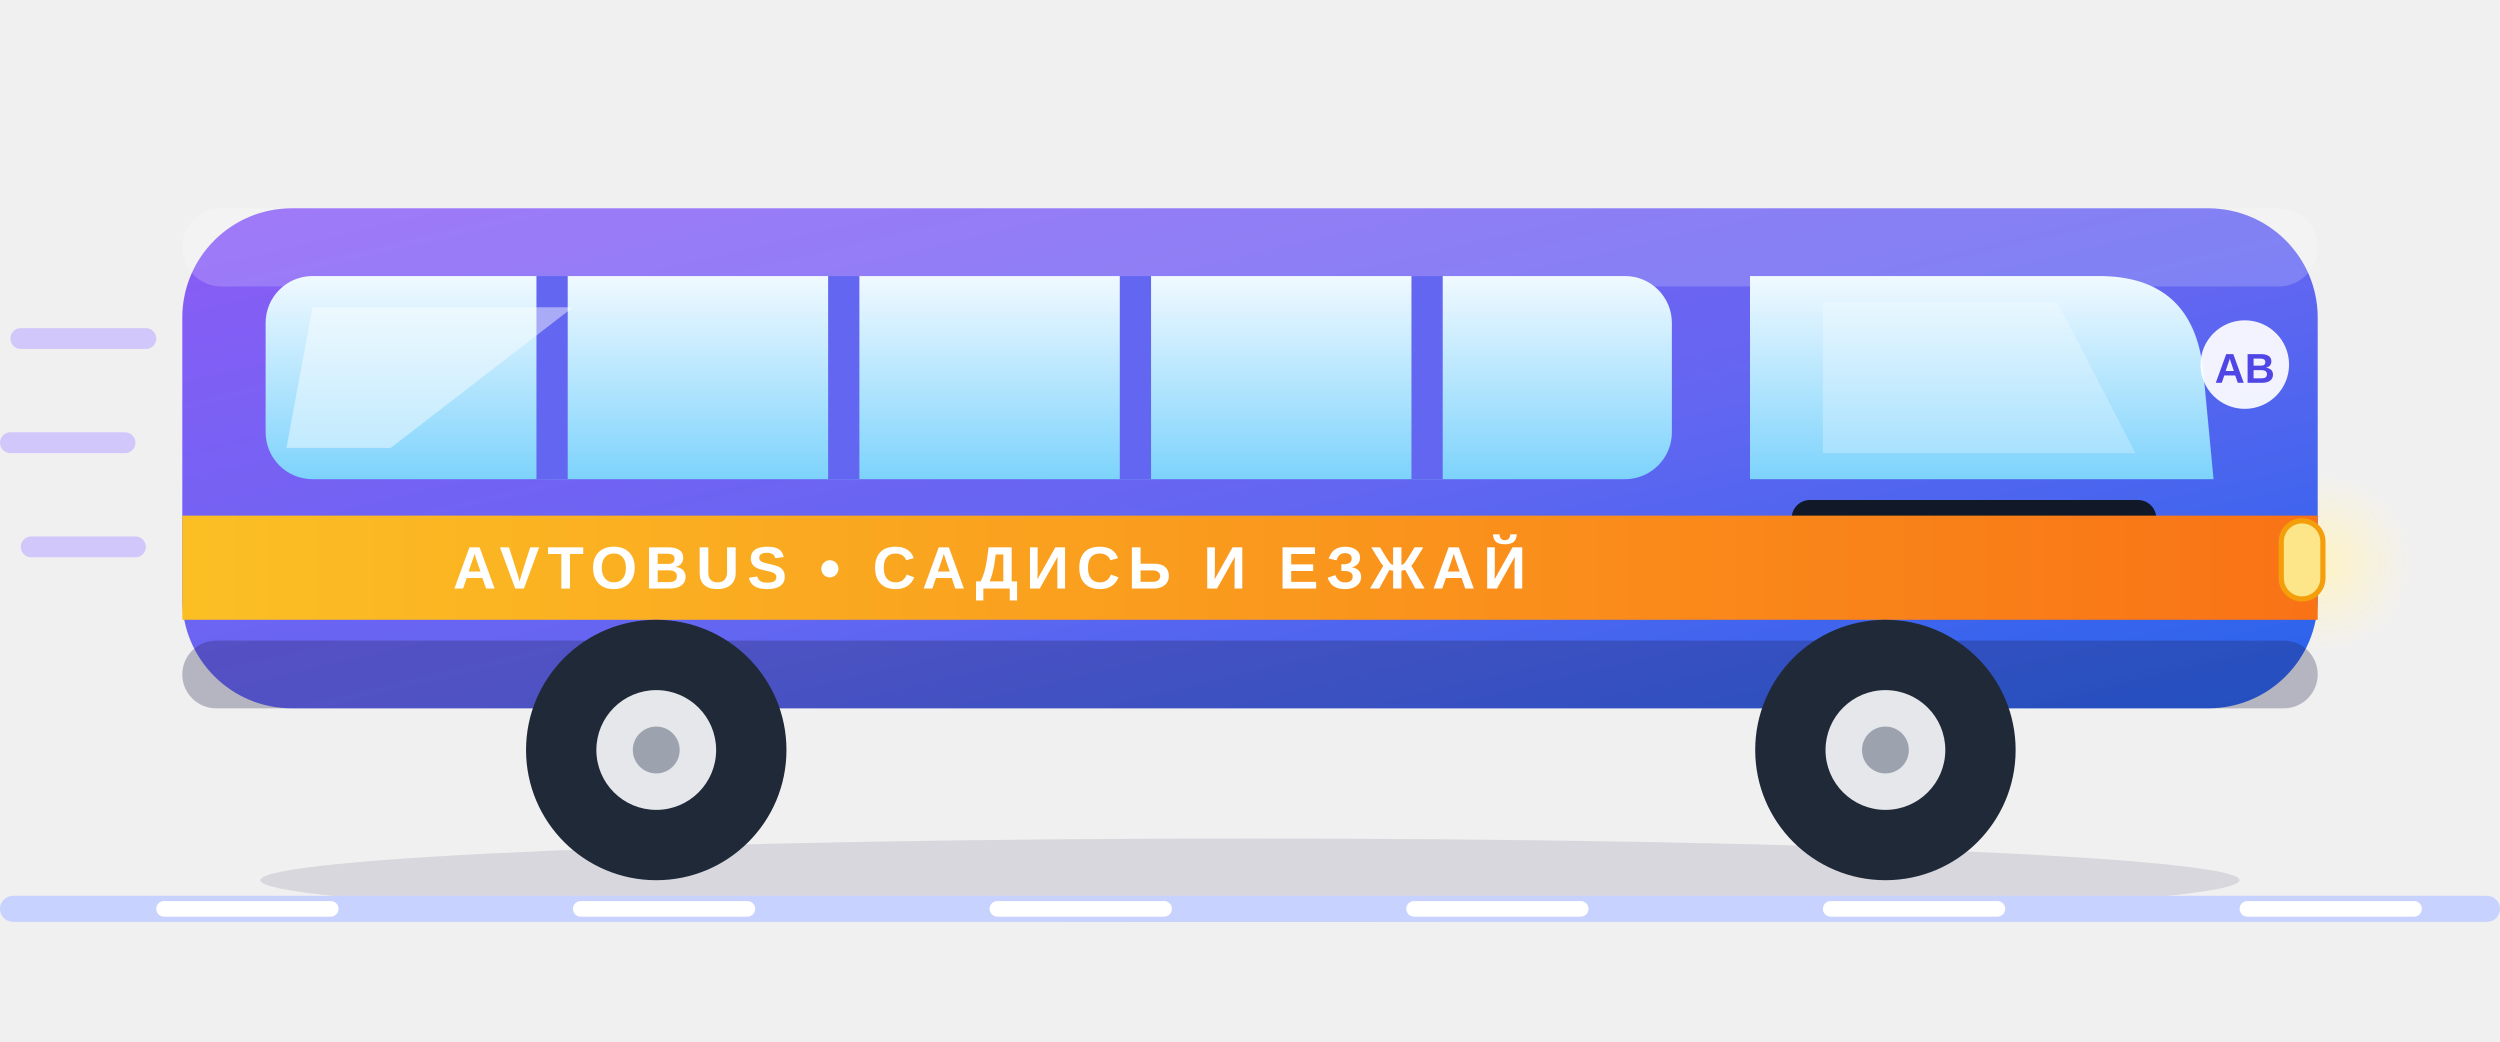
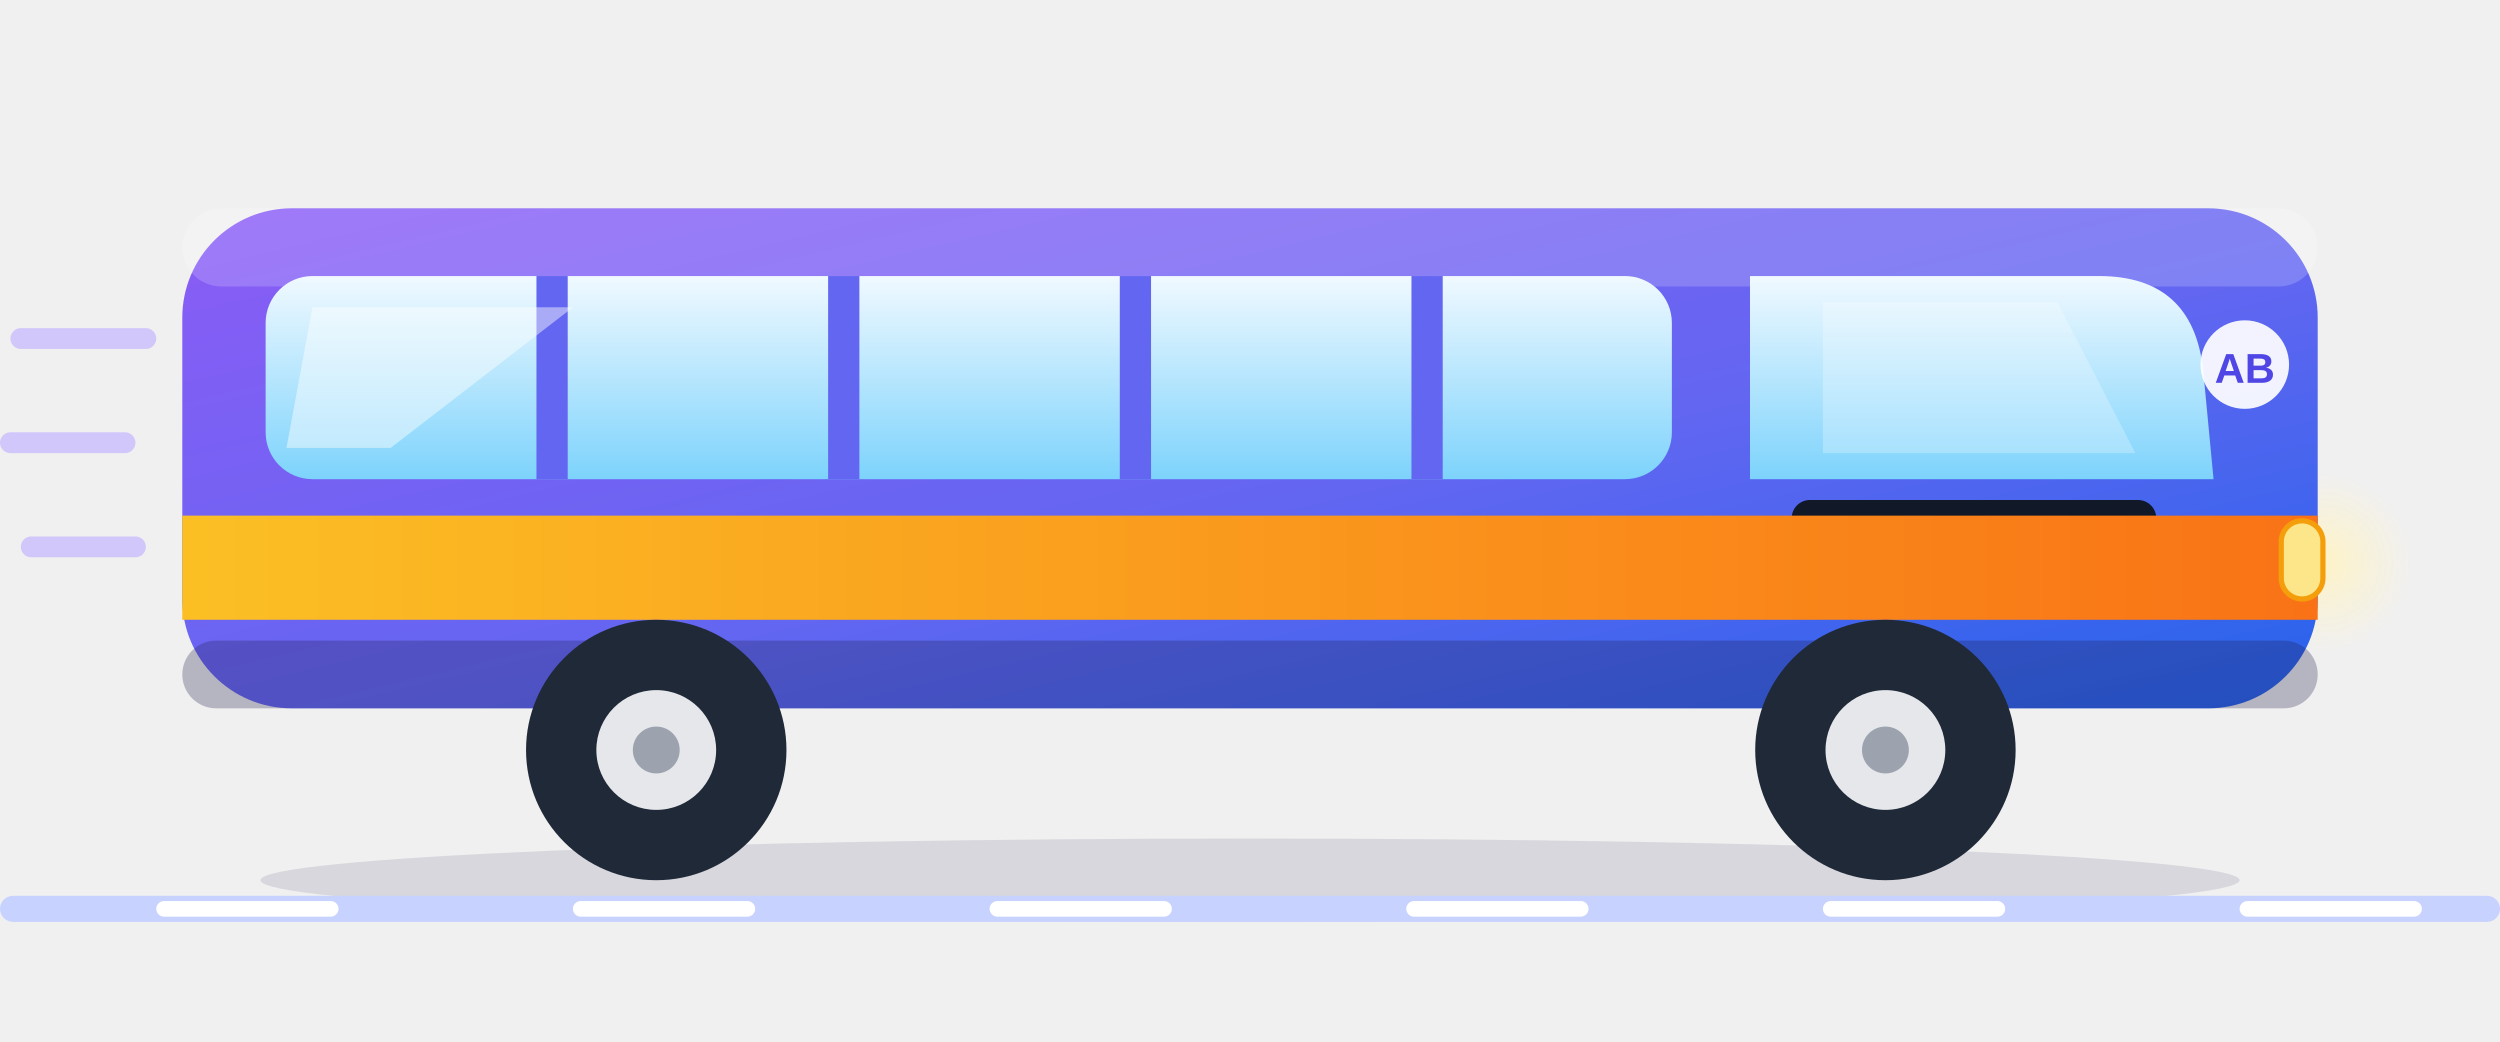
- <svg xmlns="http://www.w3.org/2000/svg" viewBox="0 0 960 400" role="img" aria-label="AvtoBus — садись и езжай">
+ <svg xmlns="http://www.w3.org/2000/svg" viewBox="0 0 960 400" role="img" aria-label="AvtoBus">
  <defs>
    <linearGradient id="bodyGrad" x1="0" y1="0" x2="1" y2="1">
      <stop offset="0" stop-color="#8B5CF6" />
      <stop offset="0.55" stop-color="#6366F1" />
      <stop offset="1" stop-color="#2563EB" />
    </linearGradient>
    <linearGradient id="glassGrad" x1="0" y1="0" x2="0" y2="1">
      <stop offset="0" stop-color="#F0F9FF" />
      <stop offset="1" stop-color="#7DD3FC" />
    </linearGradient>
    <linearGradient id="stripeGrad" x1="0" y1="0" x2="1" y2="0">
      <stop offset="0" stop-color="#FBBF24" />
      <stop offset="1" stop-color="#F97316" />
    </linearGradient>
    <radialGradient id="glowGrad" cx="0.5" cy="0.5" r="0.5">
      <stop offset="0" stop-color="#FEF3C7" />
      <stop offset="1" stop-color="#FEF3C7" stop-opacity="0" />
    </radialGradient>
  </defs>
  <g stroke="#C4B5FD" stroke-width="8" stroke-linecap="round" opacity="0.7">
    <line x1="8" y1="130" x2="56" y2="130" />
    <line x1="4" y1="170" x2="48" y2="170" />
    <line x1="12" y1="210" x2="52" y2="210" />
  </g>
  <ellipse cx="480" cy="338" rx="380" ry="16" fill="#1E1B4B" opacity="0.12" />
  <circle cx="892" cy="216" r="34" fill="url(#glowGrad)" />
  <rect x="70" y="80" width="820" height="192" rx="42" fill="url(#bodyGrad)" />
  <rect x="70" y="80" width="820" height="30" rx="15" fill="#FFFFFF" opacity="0.18" />
  <rect x="102" y="106" width="540" height="78" rx="18" fill="url(#glassGrad)" />
  <g fill="#6366F1">
    <rect x="206" y="106" width="12" height="78" />
    <rect x="318" y="106" width="12" height="78" />
    <rect x="430" y="106" width="12" height="78" />
    <rect x="542" y="106" width="12" height="78" />
  </g>
  <path d="M120 118 L220 118 L150 172 L110 172 Z" fill="#FFFFFF" opacity="0.45" />
  <path d="M672 106 L806 106 Q842 106 846 142 L850 184 L672 184 Z" fill="url(#glassGrad)" />
  <path d="M700 116 L790 116 L820 174 L700 174 Z" fill="#FFFFFF" opacity="0.25" />
  <rect x="688" y="192" width="140" height="30" rx="7" fill="#111827" />
  <text x="758" y="213" text-anchor="middle" font-family="Consolas, monospace" font-size="19" font-weight="bold" fill="#FBBF24" letter-spacing="2">EDA-01</text>
  <rect x="70" y="198" width="820" height="40" fill="url(#stripeGrad)" />
-   <text x="380" y="226" text-anchor="middle" font-family="Segoe UI, Arial, sans-serif" font-size="23" font-weight="bold" fill="#FFFFFF" letter-spacing="3">AVTOBUS • САДИСЬ И ЕЗЖАЙ</text>
  <circle cx="862" cy="140" r="17" fill="#FFFFFF" opacity="0.92" />
  <text x="862" y="147" text-anchor="middle" font-family="Segoe UI, Arial, sans-serif" font-size="16" font-weight="bold" fill="#4F46E5">AB</text>
  <rect x="876" y="200" width="16" height="30" rx="8" fill="#FDE68A" stroke="#F59E0B" stroke-width="2" />
  <rect x="70" y="246" width="820" height="26" rx="13" fill="#1E1B4B" opacity="0.28" />
  <g>
    <circle cx="252" cy="288" r="50" fill="#1F2937" />
    <circle cx="252" cy="288" r="23" fill="#E5E7EB" />
    <circle cx="252" cy="288" r="9" fill="#9CA3AF" />
    <circle cx="724" cy="288" r="50" fill="#1F2937" />
    <circle cx="724" cy="288" r="23" fill="#E5E7EB" />
    <circle cx="724" cy="288" r="9" fill="#9CA3AF" />
  </g>
  <rect x="0" y="344" width="960" height="10" rx="5" fill="#C7D2FE" />
  <g fill="#FFFFFF">
    <rect x="60" y="346" width="70" height="6" rx="3" />
    <rect x="220" y="346" width="70" height="6" rx="3" />
    <rect x="380" y="346" width="70" height="6" rx="3" />
    <rect x="540" y="346" width="70" height="6" rx="3" />
    <rect x="700" y="346" width="70" height="6" rx="3" />
    <rect x="860" y="346" width="70" height="6" rx="3" />
  </g>
</svg>
